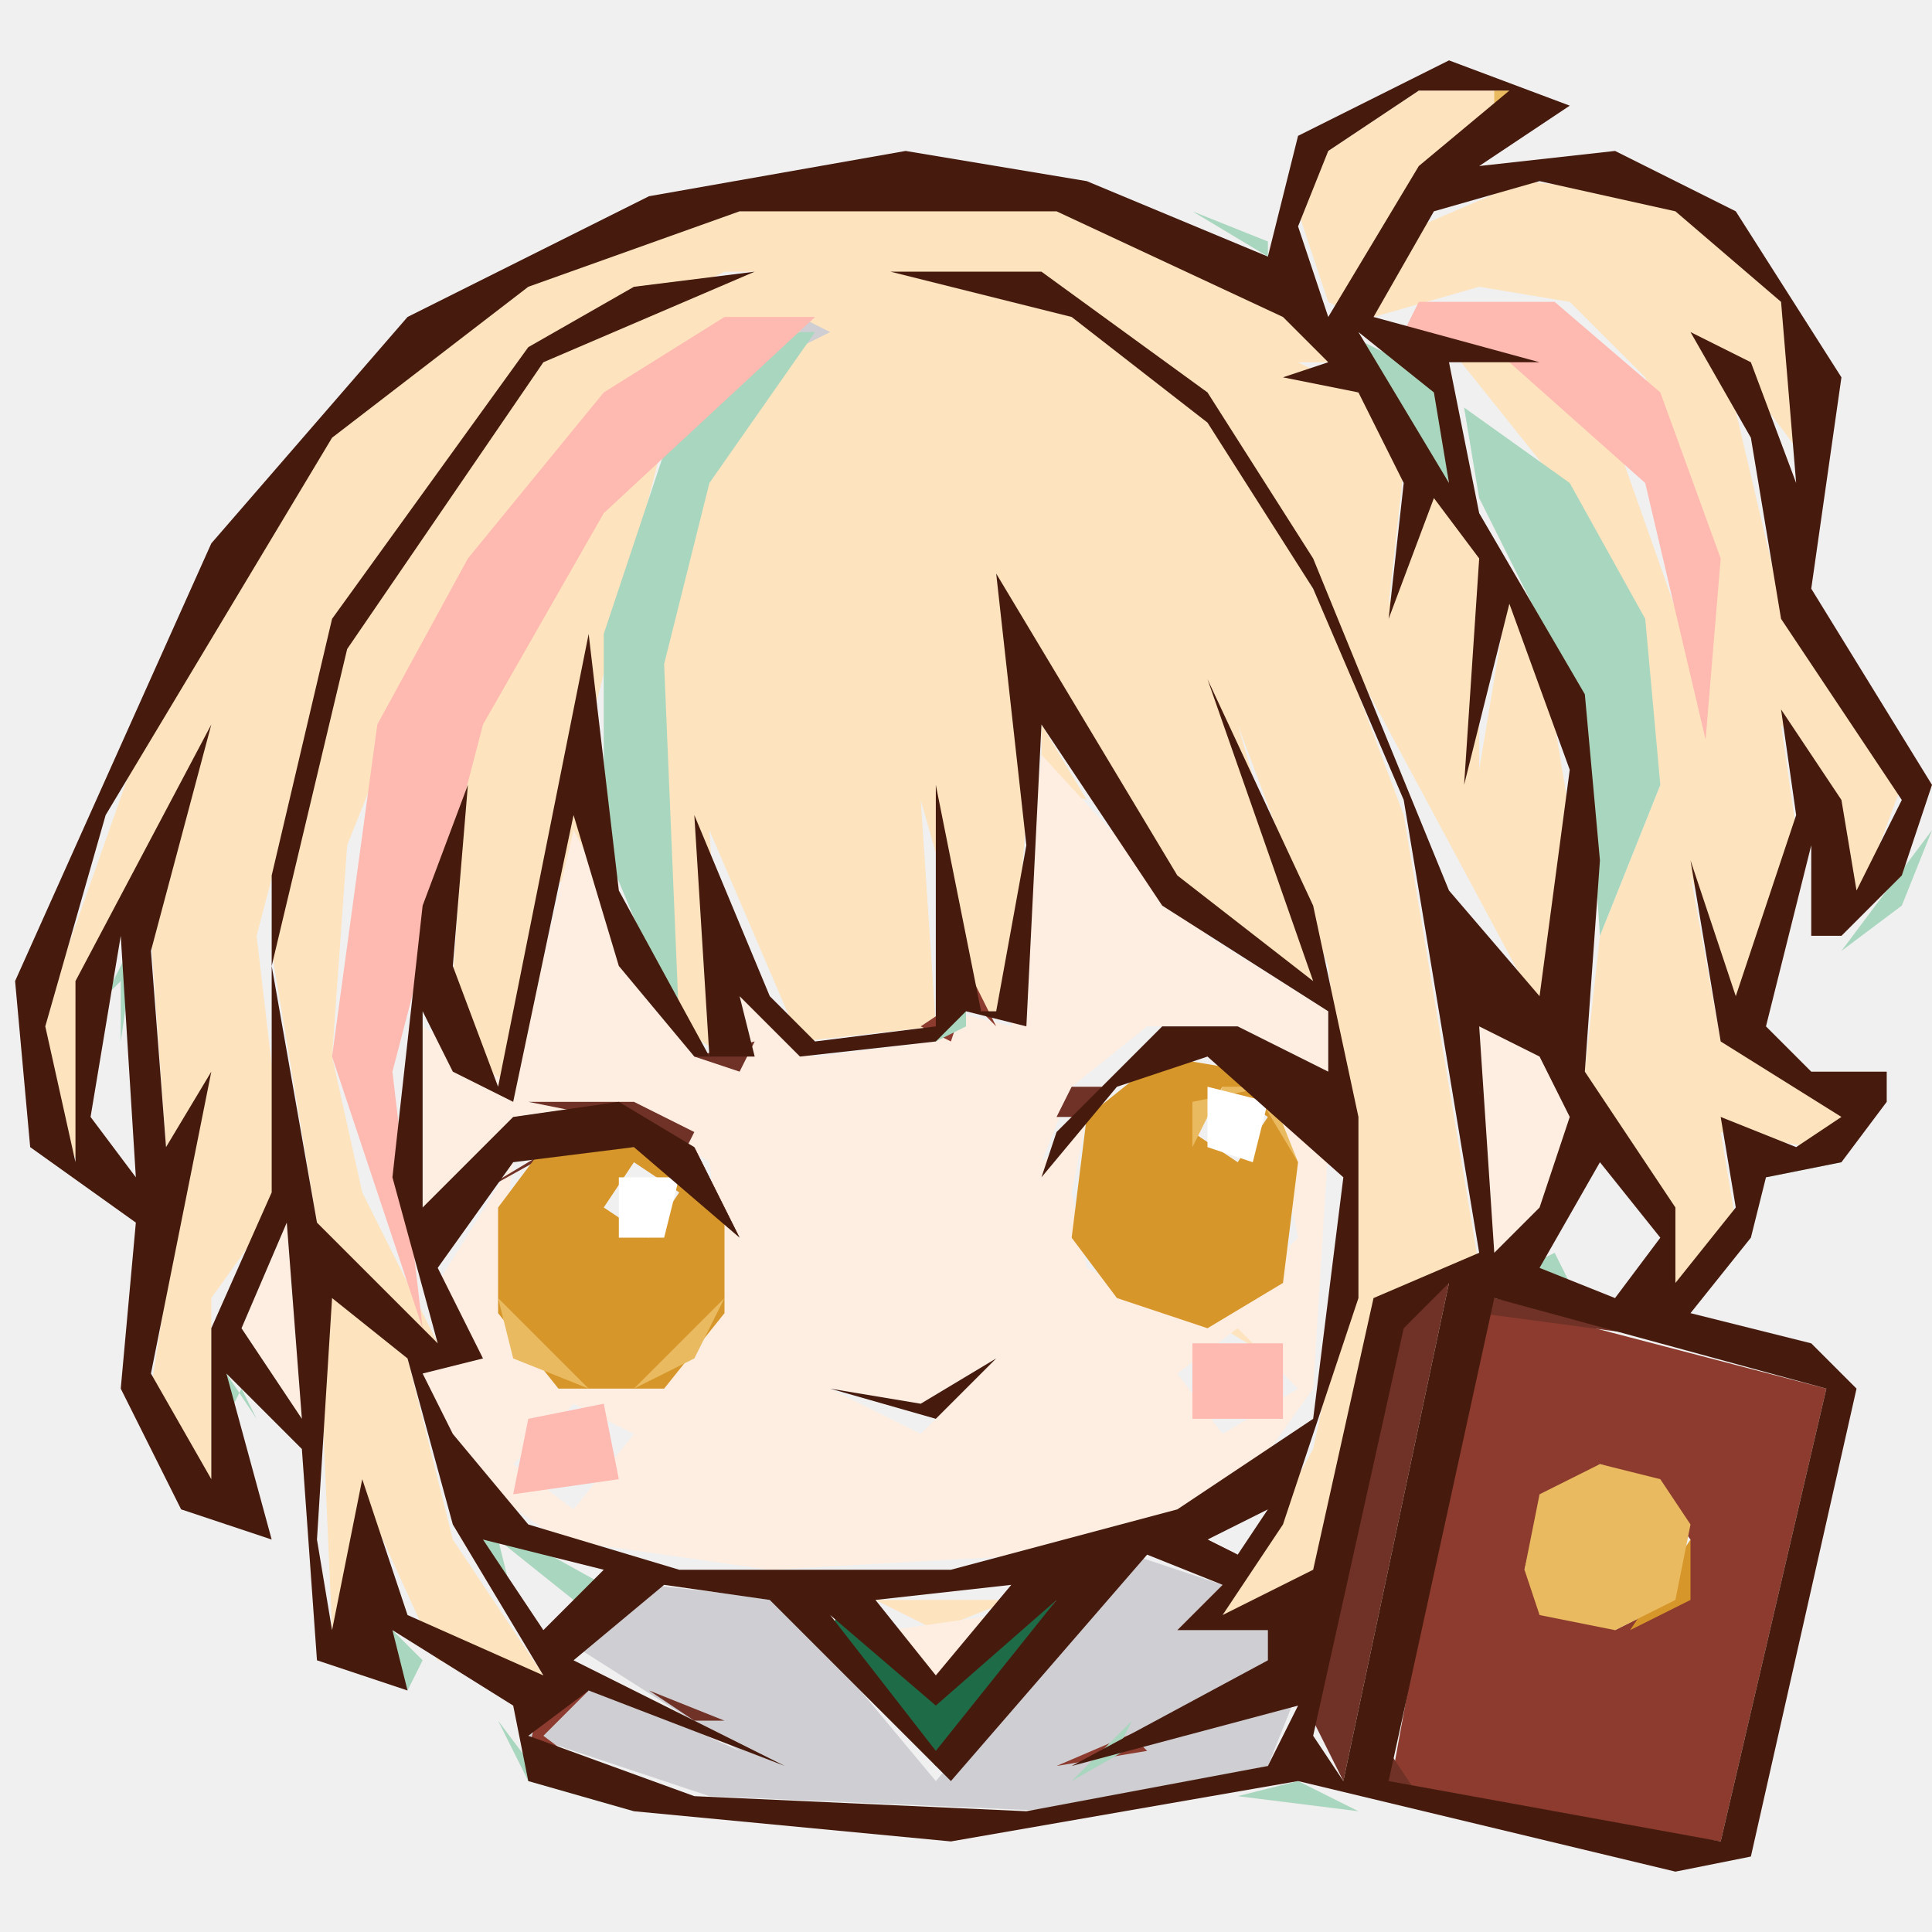
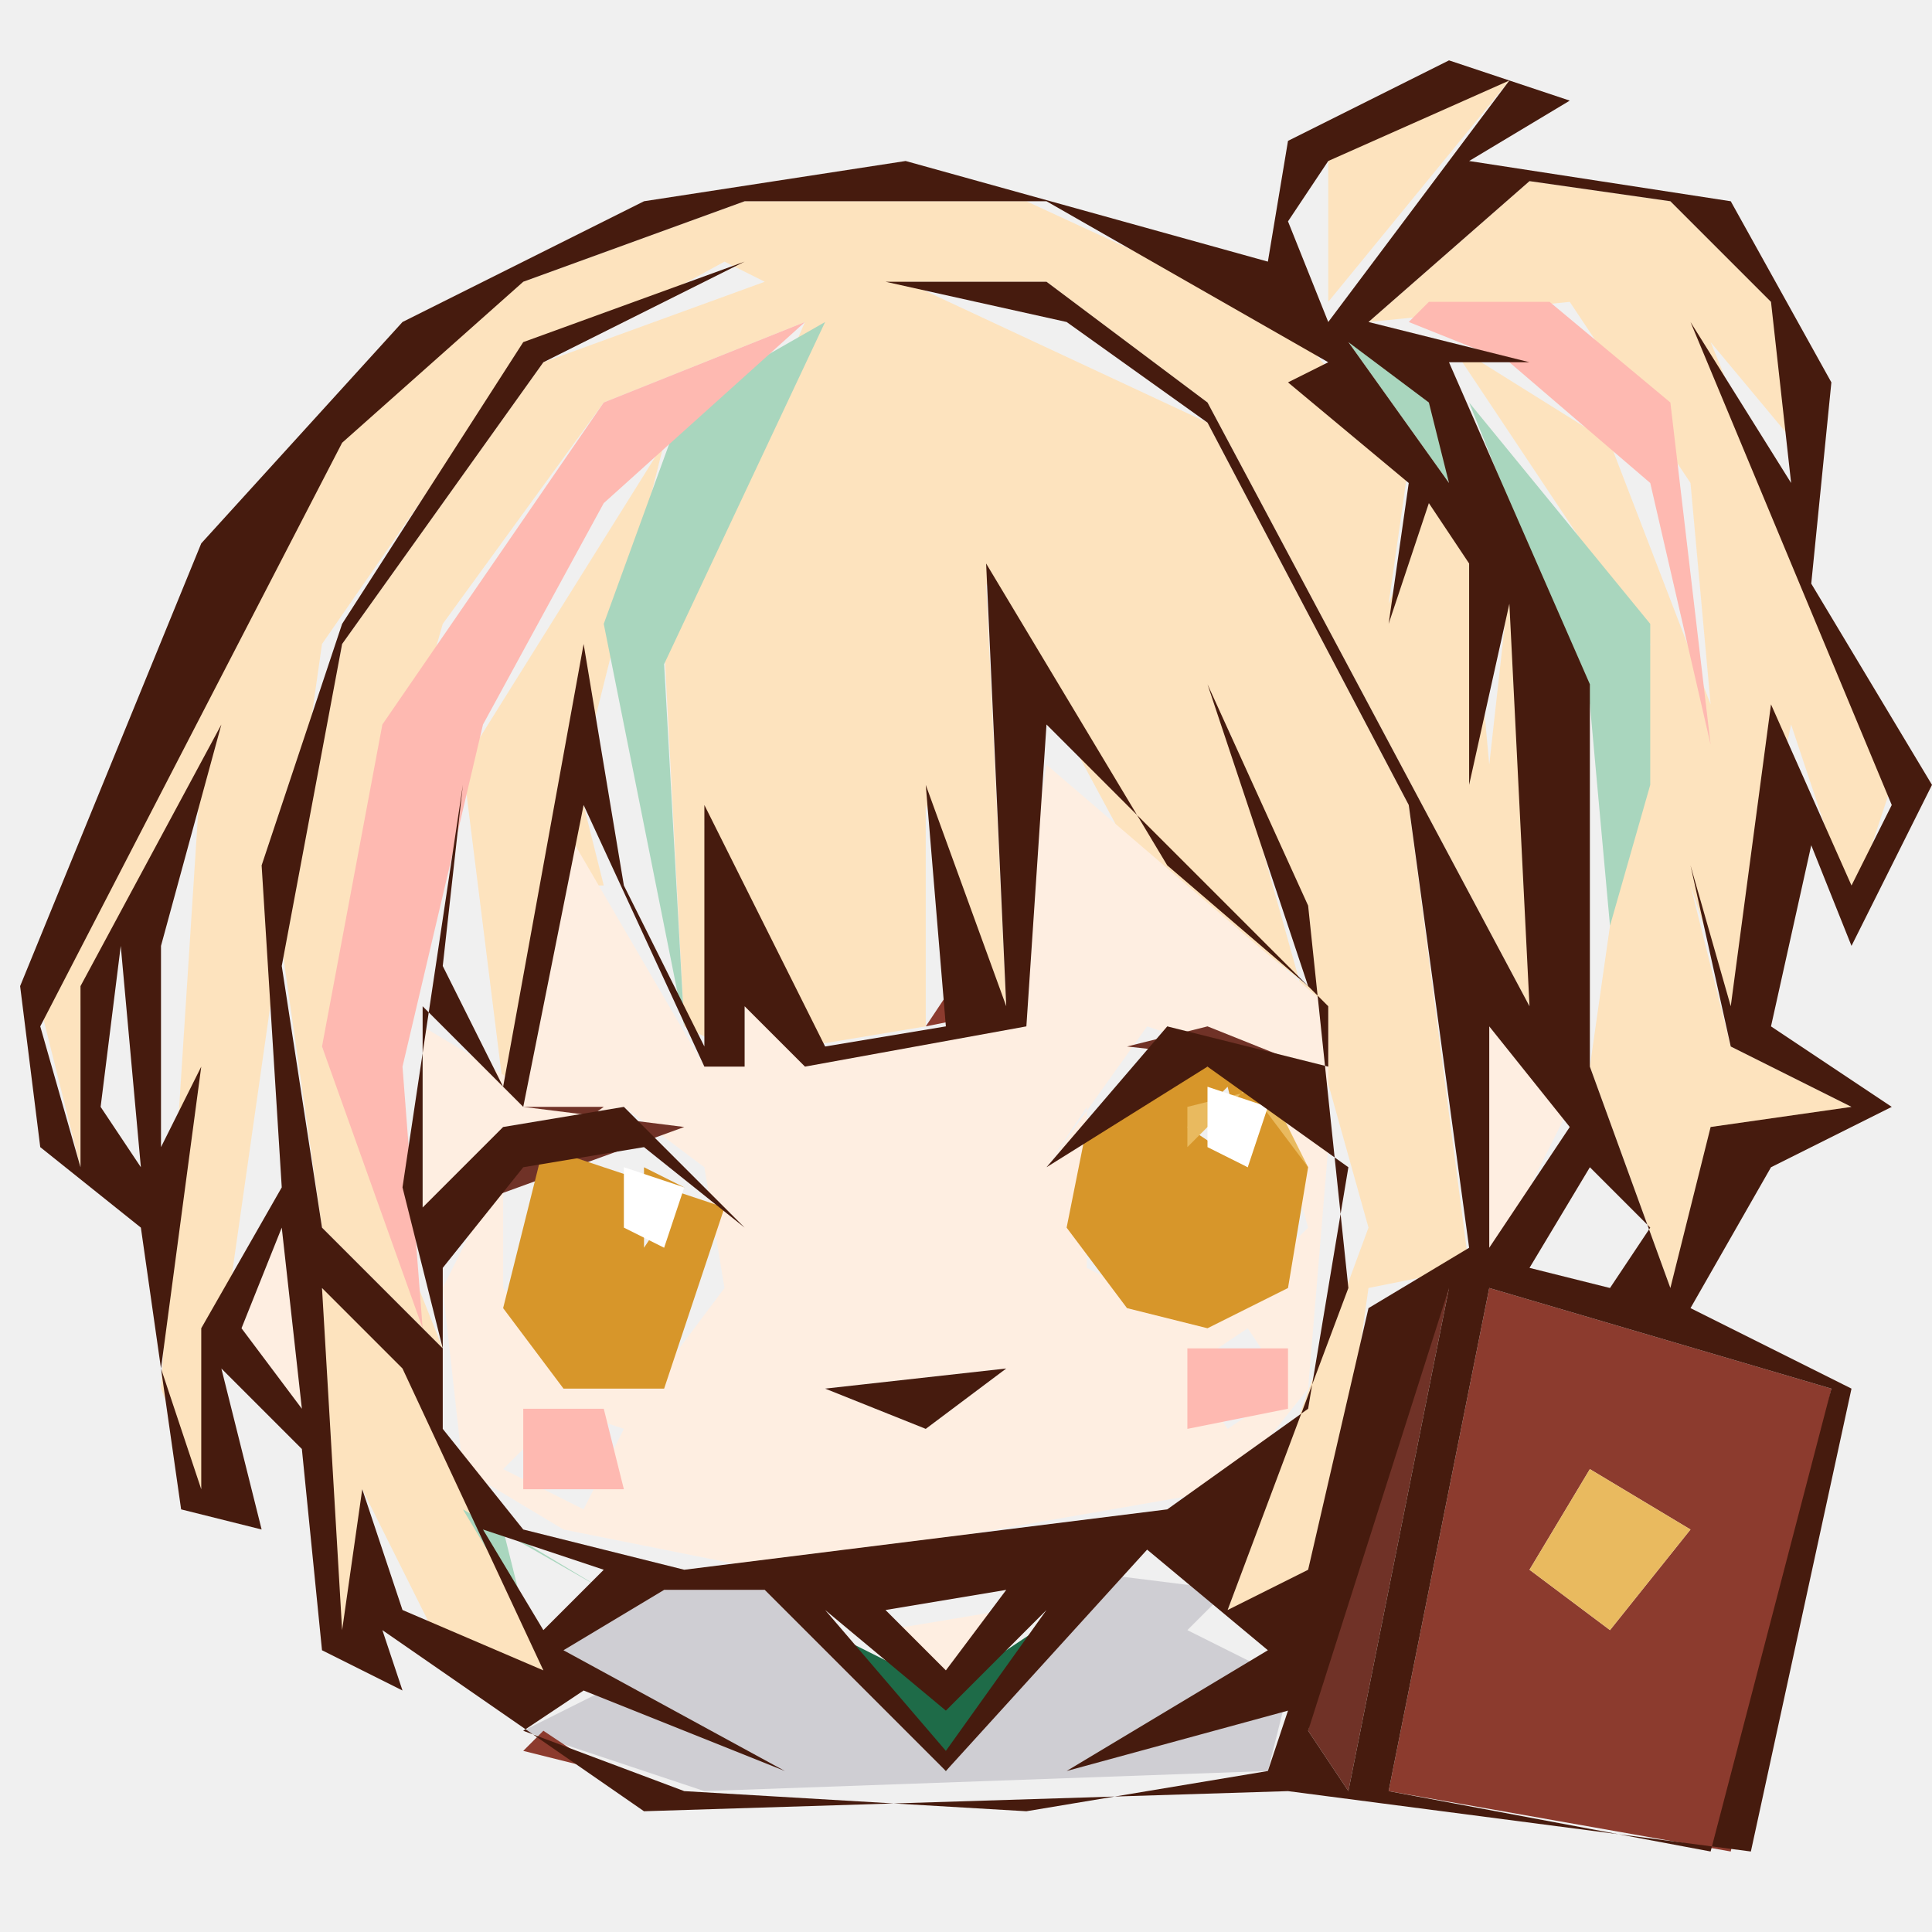
- <svg xmlns="http://www.w3.org/2000/svg" viewBox="0 0 128 128">
-   <path fill="#FDE3BE" fill-rule="evenodd" d="M67 106 58 106 62 108zM35 90 39 92 37 93 40 92zM80 88 80 89 81 88 86 91 82 87zM21 85 22 108 24 110 24 99 29 110 36 111 30 102 27 90zM85 73 86 76 87 74zM96 62 97 66 99 66zM38 53 36 59 38 58 40 59zM69 48 69 52 72 53zM44 29 37 36 31 50 30 65 33 72zM86 21 68 13 49 14 34 19 22 28 9 50 3 67 3 74 6 78 5 66 13 50 10 62 11 76 13 73 10 92 14 99 14 86 19 79 17 62 22 43 34 25 48 18 50 18 43 20 36 24 23 42 18 63 21 81 26 88 29 89 24 79 22 70 23 56 29 41 40 26 48 22 53 21 47 30 44 42 43 56 45 68 48 70 47 55 53 69 62 68 61 53 65 67 67 67 68 54 66 38 75 56 87 65 82 48 88 64 90 82 87 96 81 107 88 104 91 86 98 84 93 54 87 38 80 28 72 21 60 18 70 19 80 26 102 67 104 54 102 42 100 39 98 51 98 36 95 33 92 40 93 31 90 26 86 24 88 24zM101 12 94 15 91 21 98 19 104 20 109 25 112 32 113 46 107 29 102 24 96 23 104 33 109 43 110 52 106 62 105 71 111 81 111 85 115 81 114 75 120 76 123 74 114 69 112 58 115 67 119 55 118 48 122 54 123 60 126 52 118 40 114 23 120 31 118 20 110 13zM100 6 94 6 88 10 86 14 88 20 90 21 94 12z" />
-   <path fill="#FEEEE1" fill-rule="evenodd" d="M66 107 59 108 62 111zM19 81 16 88 20 94zM98 68 99 84 103 79 104 74 102 70zM88 67 80 62 69 50 67 68 63 67 62 69 54 70 49 66 50 70 46 70 38 55 34 72 28 68 28 81 34 74 41 73 47 77 48 85 44 91 37 91 33 85 34 77 29 85 31 90 28 91 30 97 37 102 51 104 69 103 82 99 87 92 88 76 84 72 86 82 80 88 72 84 71 79 72 74 69 77 71 72 76 68 82 68 88 72zM38 93 42 95 38 100 34 97zM66 90 61 95 55 92 61 93zM82 88 86 92 81 95 78 91z" />
-   <path fill="#CFCED3" fill-rule="evenodd" d="M86 112 73 116 84 110 84 108 78 108 81 105 75 103 70 104 74 104 62 118 52 106 43 105 38 109 49 116 40 112 36 112 35 115 47 119 70 120 84 117zM53 21 53 23 55 22z" />
-   <path fill="#8C3B2E" fill-rule="evenodd" d="M77 114 70 117 76 116 75 115zM36 112 35 116 40 118 36 115 39 112zM83 100 79 102 82 103 80 102zM98 86 92 119 114 122 121 92zM106 97 109 98 112 102 111 106 107 108 101 104 102 100zM61 68 63 69 64 66 66 68 68 66 66 68 64 64 64 66z" />
-   <path fill="#703227" fill-rule="evenodd" d="M92 116 92 119 94 119zM43 112 46 114 44 114 48 114zM98 87 113 89 99 86zM96 85 93 86 87 114 89 118zM46 76 46 78 49 82zM46 75 42 73 35 73 40 74 30 80 39 75 45 77zM71 72 70 74 72 74 73 72zM50 69 46 70 49 71zM74 69 80 68 87 71 80 68zM96 60 96 64 98 63zM86 24 90 26 88 23 88 25z" />
-   <path fill="#A9D6BE" fill-rule="evenodd" d="M82 119 90 120 86 118zM78 114 74 116 75 114 71 118zM33 114 35 118 42 120 36 118zM25 107 27 112 22 111 27 112 28 110zM74 103 70 105 73 106zM31 100 34 106 33 102 38 106 40 105zM15 91 15 94 16 92 17 94zM101 84 104 85 103 83zM125 72 122 76 117 78 122 77zM64 66 62 69 64 68zM9 62 7 66 8 65 8 69zM128 55 122 63 126 60zM97 27 98 33 105 47 106 62 110 52 109 41 104 32zM89 22 96 32 95 25zM54 22 50 22 45 27 40 42 40 56 45 68 44 44 47 32zM79 14 84 17 84 16z" />
-   <path fill="#D7962A" fill-rule="evenodd" d="M112 102 108 108 112 106zM36 76 33 80 33 87 37 92 44 92 48 87 48 80 43 76zM42 77 45 79 43 82 40 80zM77 70 72 74 71 82 74 86 80 88 85 85 86 77 83 71zM81 72 84 74 82 77 79 75z" />
-   <path fill="#FEB9B1" fill-rule="evenodd" d="M35 94 34 99 41 98 40 93zM79 89 79 94 85 94 85 89zM54 21 48 21 40 26 31 37 25 48 22 70 28 88 26 71 32 48 40 34zM94 20 93 22 100 24 109 32 113 49 114 37 110 26 103 20z" />
-   <path fill="#1E6B48" fill-rule="evenodd" d="M70 106 68 106 62 112 56 106 55 108 62 117z" />
-   <path fill="#E9BA5F" fill-rule="evenodd" d="M106 97 102 99 101 104 102 107 107 108 111 106 112 101 110 98zM48 86 42 92 46 90zM33 86 34 90 39 92zM114 74 115 77 116 75zM79 73 79 76 81 72 83 72 86 77 84 72zM99 6 99 7 101 6z" />
-   <path fill="#FFFFFF" fill-rule="evenodd" d="M41 78 41 82 44 82 45 78zM80 72 80 76 83 77 84 73z" />
-   <path fill="#461B0E" fill-rule="evenodd" d="M66 90 61 93 55 92 62 94zM115 14 107 10 98 11 104 7 96 4 86 9 84 17 72 12 60 10 43 13 27 21 14 36 1 65 2 76 9 81 8 92 12 100 18 102 15 91 20 96 21 110 27 112 26 108 34 113 35 118 42 120 63 122 86 118 111 124 116 123 123 92 120 89 112 87 116 82 117 78 122 77 125 73 125 71 120 71 117 68 120 56 120 62 122 62 126 58 128 52 120 39 122 25zM70 106 62 116 55 107 62 113zM67 105 62 111 58 106zM86 113 84 117 68 120 46 119 35 115 39 112 52 117 38 110 44 105 51 106 63 118 76 103 81 105 78 108 84 108 84 110 71 117zM32 102 40 104 36 108zM84 100 82 103 80 102zM99 86 121 92 114 122 92 118zM22 86 27 90 30 101 36 111 27 107 24 98 22 108 21 102zM96 85 89 118 87 115 93 88zM19 81 20 94 16 88zM106 77 110 82 107 86 102 84zM98 68 102 70 104 74 102 80 99 83zM8 62 9 78 6 74zM88 67 88 71 82 68 77 68 70 75 69 78 74 72 80 70 89 78 87 94 78 100 63 104 45 104 35 101 30 95 28 91 32 90 29 84 34 77 42 76 49 82 46 76 41 73 34 74 28 80 28 67 30 71 34 73 38 54 41 64 46 70 50 70 49 66 53 70 62 69 64 67 68 68 69 48 77 60zM90 22 95 26 96 32zM85 21 88 24 85 25 90 26 93 32 92 41 95 33 98 37 97 52 100 40 104 51 102 66 96 59 87 37 80 26 69 18 59 18 71 21 80 28 87 39 93 53 98 83 91 86 87 104 81 107 85 101 90 86 90 74 87 60 80 45 87 65 78 58 66 38 68 56 66 67 65 67 62 52 62 68 54 69 51 66 46 54 47 70 41 59 39 42 33 72 30 64 31 52 28 60 26 78 29 89 21 81 18 64 23 43 36 24 50 18 42 19 35 23 22 41 18 58 18 79 14 88 14 98 10 91 14 71 11 76 10 63 14 48 5 65 5 77 3 68 7 54 22 29 35 19 49 14 70 14zM102 12 111 14 118 20 119 32 116 24 112 22 116 29 118 41 126 53 123 59 122 53 118 47 119 54 115 66 112 57 114 69 122 74 119 76 114 74 115 80 111 85 111 80 105 71 106 57 105 46 98 34 96 24 102 24 91 21 95 14zM100 6 94 11 88 21 86 15 88 10 94 6z" />
+ <svg xmlns="http://www.w3.org/2000/svg" viewBox="0 0 96 96">
+   <path fill="#FDE3BE" fill-rule="evenodd" d="M16 64 16 81 18 82 18 74 22 82 27 83 20 67zM29 40 27 44 30 44zM33 22 23 38 25 54zM64 16 51 10 37 10 26 14 17 21 2 50 4 58 4 50 10 38 8 69 10 74 16 32 25 19 36 13 38 14 27 18 17 32 14 47 16 61 22 67 16 52 22 31 30 20 40 16 33 32 34 51 36 52 35 41 40 52 46 51 46 40 50 50 49 29 56 42 65 49 61 36 68 61 61 80 66 78 68 64 73 63 70 40 60 21 45 14 52 14 60 20 76 50 76 32 75 29 74 38 73 27 71 25 69 30 70 23zM76 9 68 16 78 15 84 24 85 35 80 22 72 17 82 32 79 53 83 64 86 56 92 55 86 52 84 44 86 50 89 36 92 45 94 39 85 17 90 23 88 15 83 10zM75 4 66 7 66 15z" />
+   <path fill="#FEEEE1" fill-rule="evenodd" d="M50 80 44 81 47 83zM14 61 12 66 15 70zM74 51 74 63 78 55zM66 50 52 38 50 51 40 53 37 49 37 52 35 53 28 41 26 54 21 51 21 61 25 56 31 55 35 58 36 64 33 68 28 68 25 64 25 58 22 64 23 73 28 76 38 78 61 74 65 69 66 57 63 54 65 61 60 66 54 63 54 55 52 58 57 51 66 54zM28 70 31 71 29 75 25 73zM50 68 46 71 41 69zM62 66 64 69 61 71 59 68z" />
+   <path fill="#CFCED3" fill-rule="evenodd" d="M64 84 55 87 63 83 59 81 61 79 53 78 55 78 47 88 39 79 32 79 28 82 37 87 30 84 26 86 35 89 63 88z" />
+   <path fill="#8C3B2E" fill-rule="evenodd" d="M26 87 30 88 27 86 29 84zM62 75 59 77 62 77 60 76zM74 64 69 89 86 92 91 69zM79 73 84 76 80 81 76 78zM46 51 51 50 50 51 48 48z" />
+   <path fill="#703227" fill-rule="evenodd" d="M72 64 69 67 65 86 67 89zM34 56 26 55 30 55 23 60zM56 52 65 53 60 51z" />
+   <path fill="#A9D6BE" fill-rule="evenodd" d="M19 80 20 84 17 83 20 84zM23 75 26 80 25 76 30 79zM73 20 79 35 80 46 82 39 82 31zM67 17 72 24 71 19zM41 16 34 20 30 31 34 51 33 33z" />
+   <path fill="#D7962A" fill-rule="evenodd" d="M27 57 25 65 28 69 33 69 36 60zM32 58 34 59 32 62zM58 53 54 56 53 61 56 65 60 66 64 64 65 58 62 53zM61 54 62 58 59 56z" />
+   <path fill="#FEB9B1" fill-rule="evenodd" d="M26 70 26 74 31 74 30 70zM59 67 59 71 64 70 64 67zM40 16 30 20 19 36 16 52 21 66 20 53 24 36 30 25zM71 15 70 16 75 18 82 24 85 37 83 20 77 15z" />
+   <path fill="#1E6B48" fill-rule="evenodd" d="M53 80 47 84 41 81 47 88z" />
+   <path fill="#E9BA5F" fill-rule="evenodd" d="M79 73 76 78 80 81 84 76zM59 55 59 57 62 54 65 58 63 54z" />
+   <path fill="#FFFFFF" fill-rule="evenodd" d="M31 58 31 61 33 62 34 59zM60 54 60 57 62 58 63 55z" />
+   <path fill="#461B0E" fill-rule="evenodd" d="M50 68 41 69 46 71zM86 10 73 8 78 5 72 3 64 7 63 13 45 8 32 10 20 16 10 27 1 49 2 57 7 61 9 75 13 76 11 68 15 72 16 82 20 84 19 81 32 90 64 89 87 92 92 69 84 65 88 58 94 55 88 51 90 42 92 47 96 39 90 29 91 19zM52 80 47 87 41 80 47 85zM50 79 47 83 44 80zM64 85 63 88 51 90 34 89 26 86 29 84 39 88 28 82 33 79 38 79 47 88 57 77 63 82 53 88zM24 76 30 78 27 81zM74 64 91 69 85 92 69 89zM16 64 20 68 27 83 20 80 18 74 17 81zM72 64 67 89 65 86zM14 61 15 70 12 66zM79 58 82 61 80 64 76 63zM74 51 78 56 74 62zM6 47 7 58 5 55zM66 50 66 53 58 51 52 58 60 53 67 58 65 70 58 75 34 78 26 76 22 71 22 63 26 58 32 57 37 61 31 55 25 56 21 60 21 50 26 55 29 40 35 53 37 53 37 50 40 53 51 51 52 36zM67 17 71 20 72 24zM66 18 64 19 70 24 69 31 71 25 73 28 73 39 75 30 76 50 60 20 52 14 44 14 53 16 60 21 70 40 73 62 68 65 65 78 61 80 67 64 65 45 60 34 65 49 58 43 49 28 50 50 46 39 47 51 41 52 35 40 35 52 31 44 29 32 25 54 22 48 23 39 20 59 22 67 16 61 14 48 17 32 27 18 37 13 26 17 17 31 13 43 14 59 10 66 10 74 8 68 10 53 8 57 8 47 11 36 4 49 4 58 2 51 17 22 26 14 37 10 52 10zM76 9 83 10 88 15 89 24 84 16 94 40 92 44 88 35 86 50 84 43 86 52 92 55 85 56 83 64 79 53 79 34 72 18 76 18 68 16zM75 4 66 16 64 11 66 8z" />
</svg>
